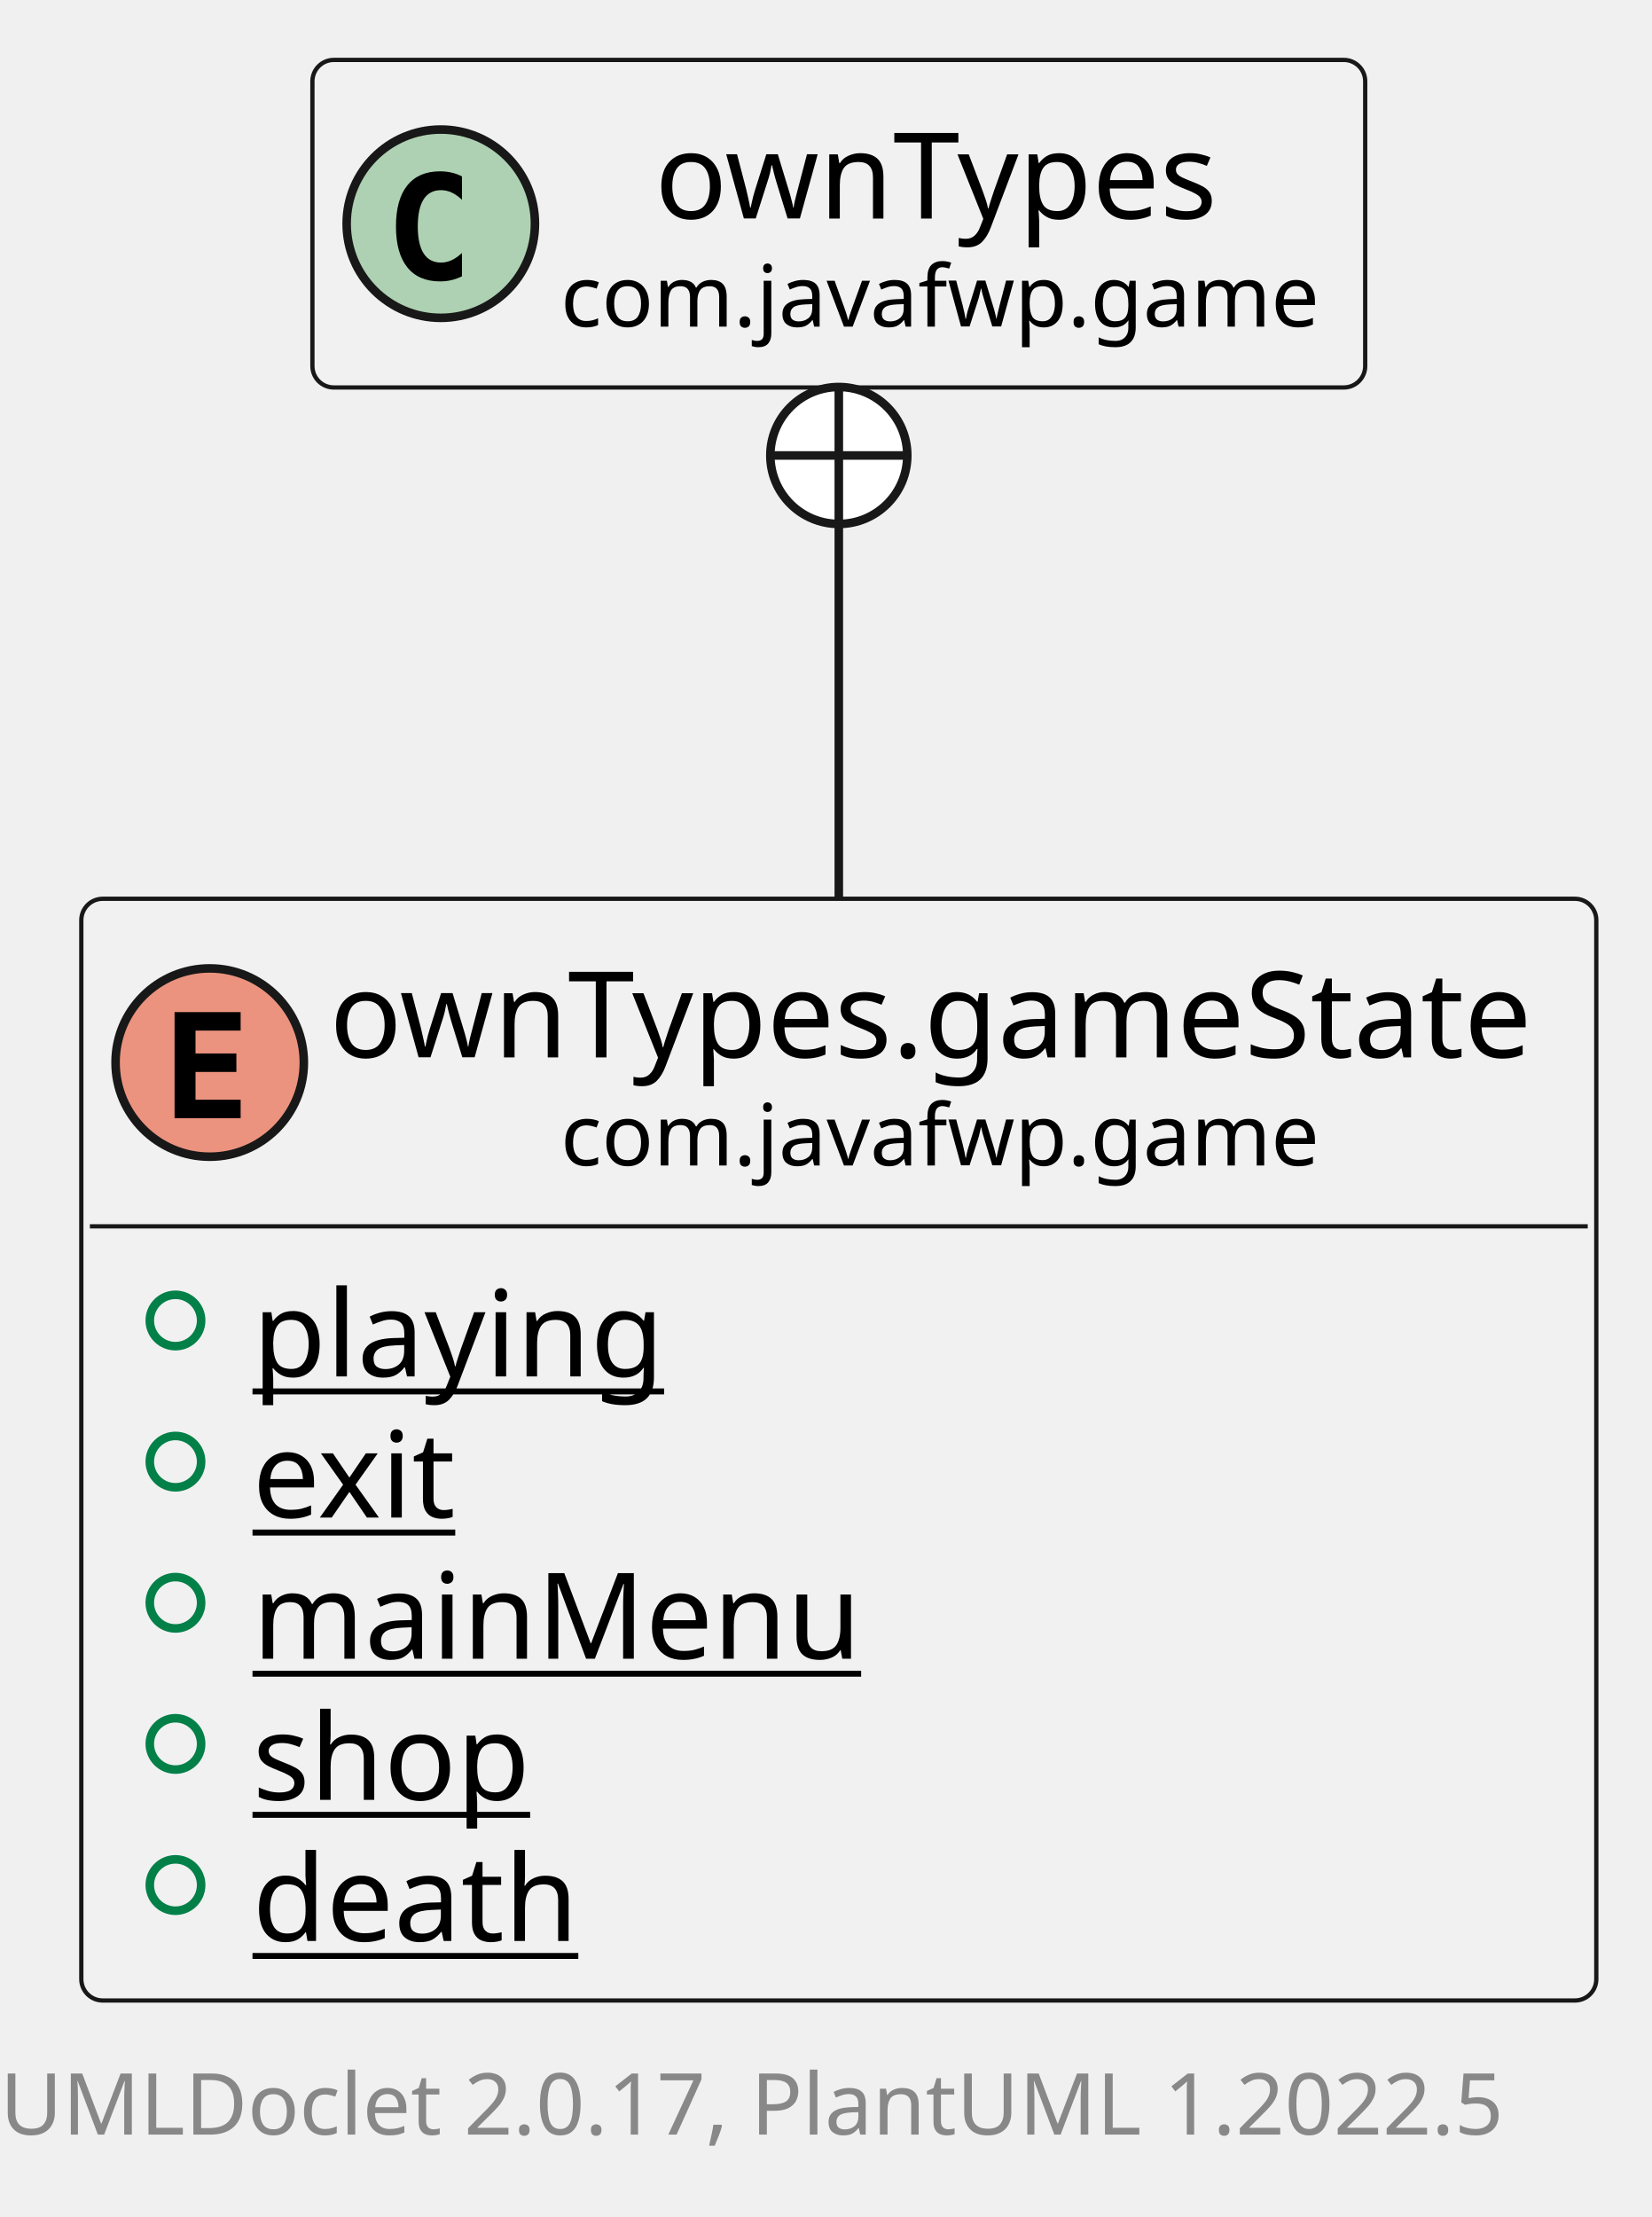
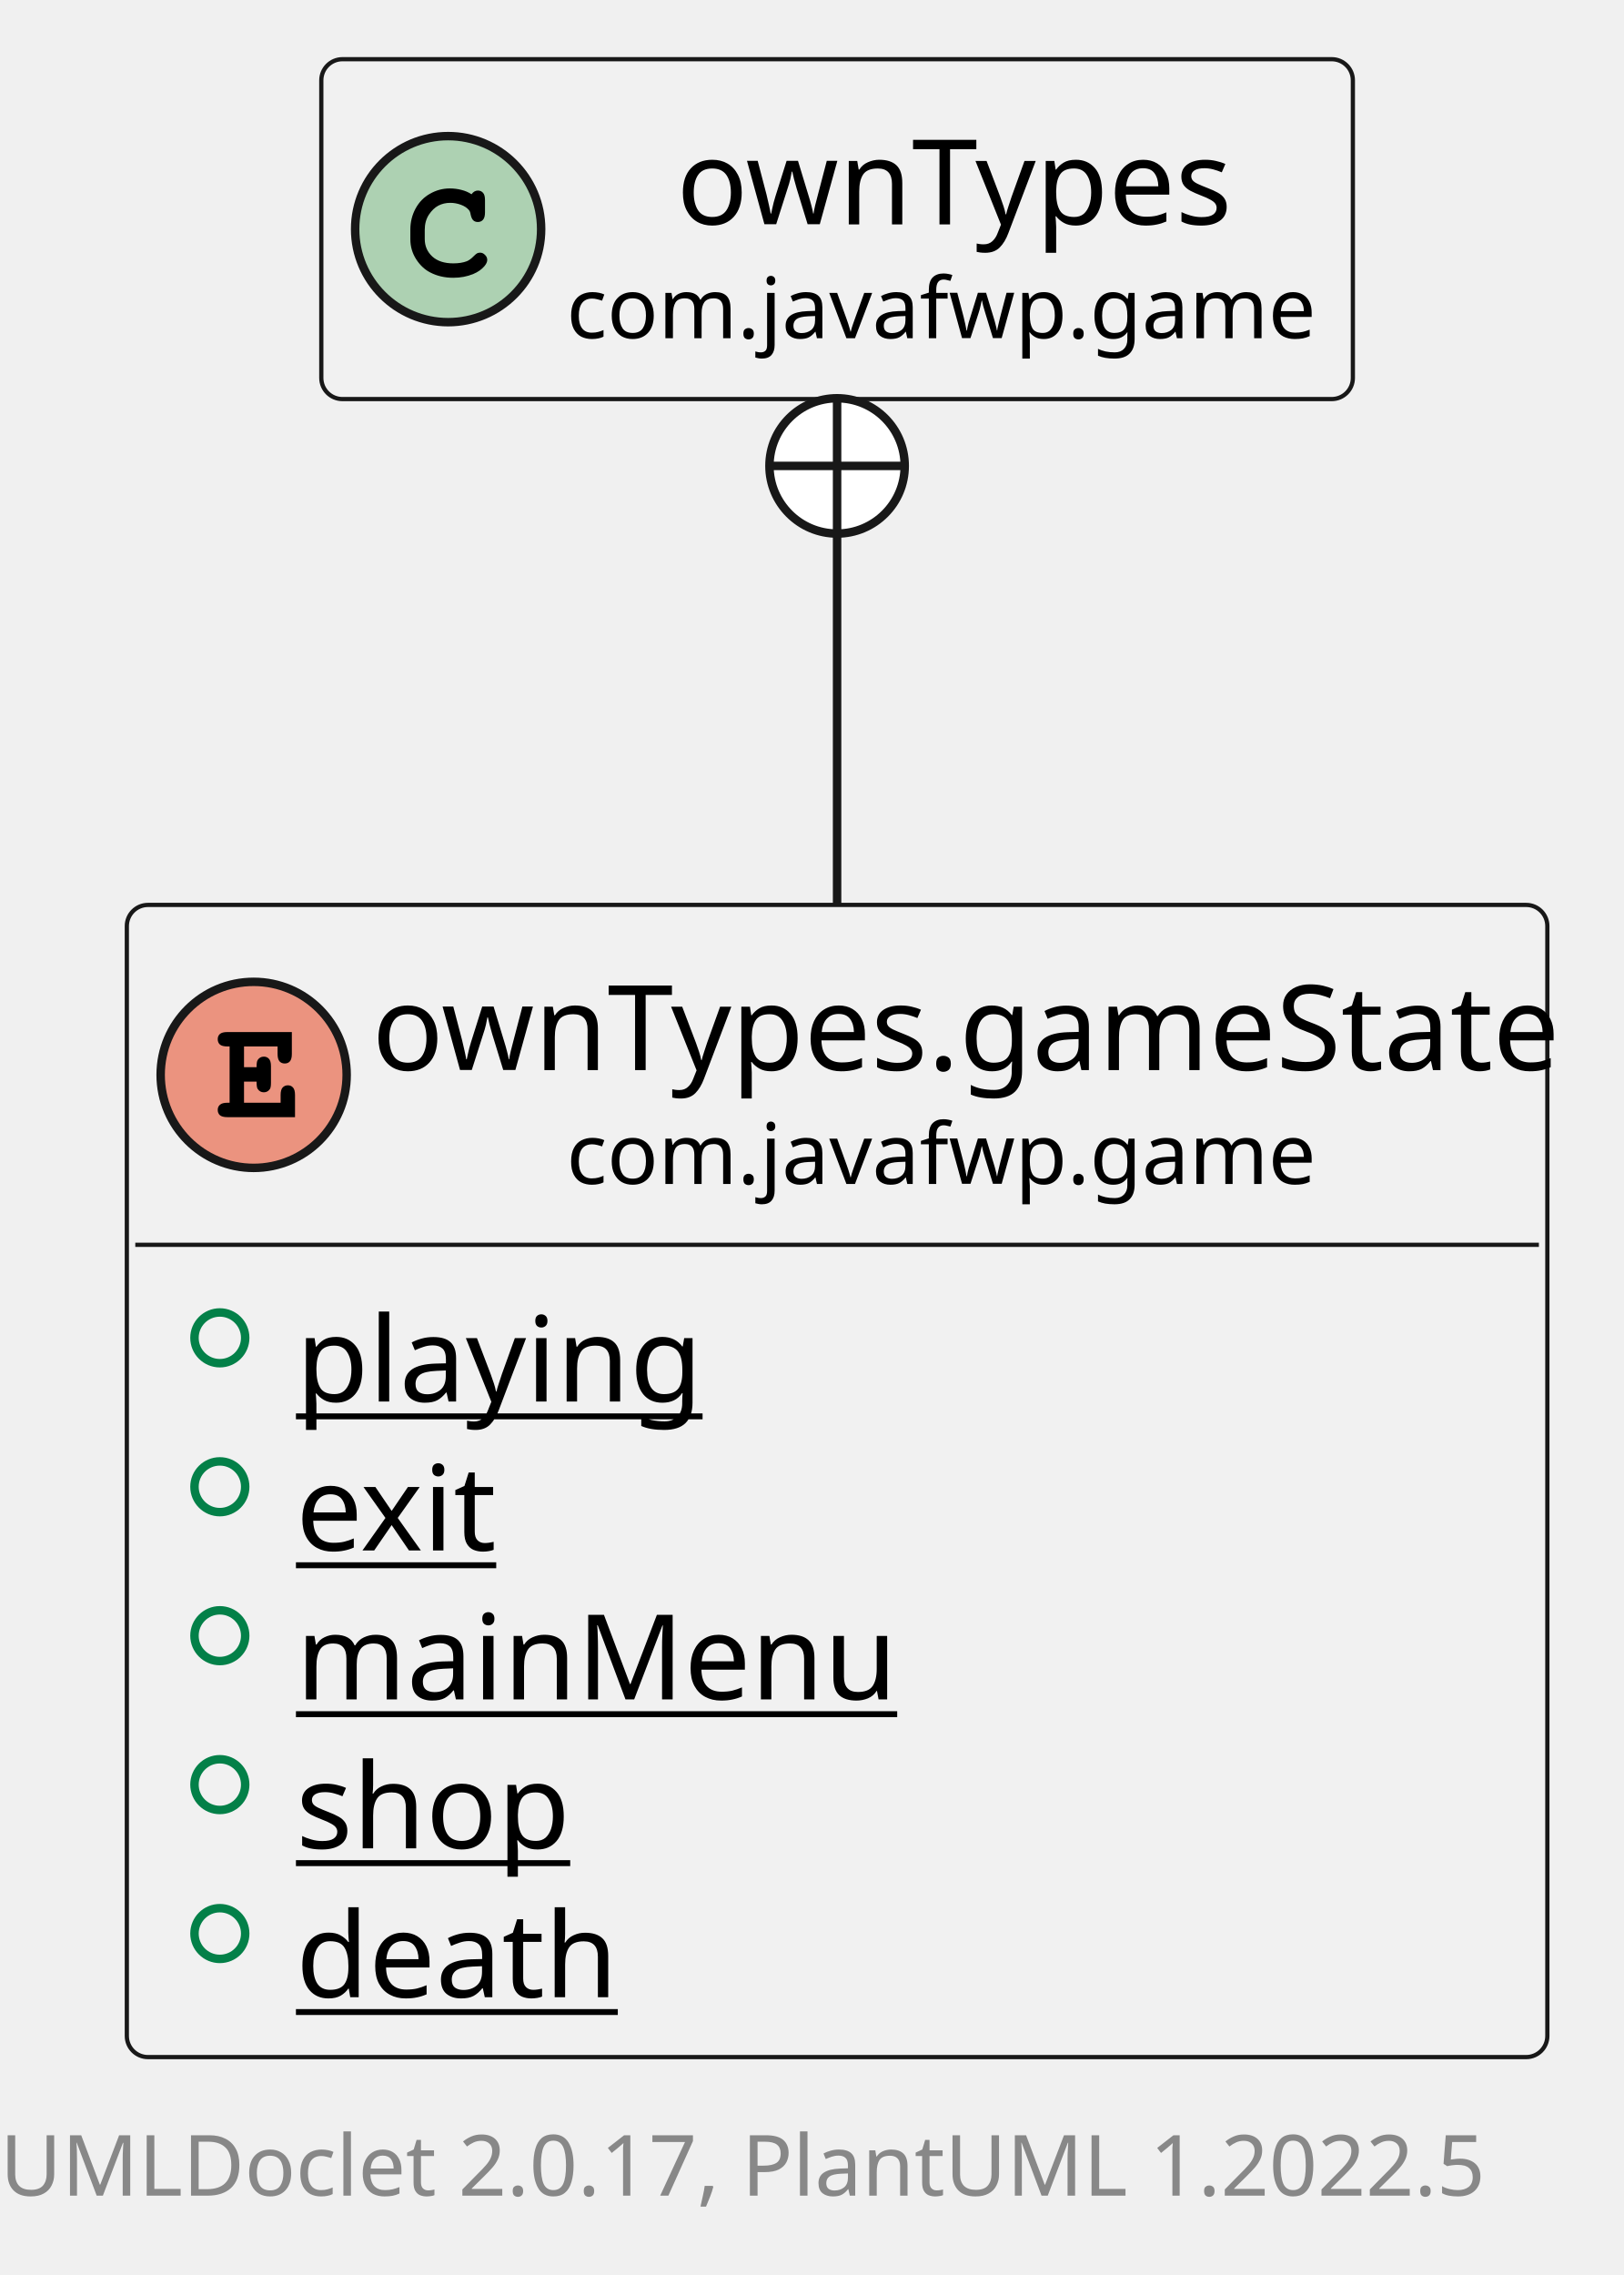
- <svg xmlns="http://www.w3.org/2000/svg" xmlns:xlink="http://www.w3.org/1999/xlink" contentStyleType="text/css" height="259px" preserveAspectRatio="none" style="width:193px;height:259px;background:#FFFFFF;" version="1.1" viewBox="0 0 193 259" width="193px" zoomAndPan="magnify">
+ <svg xmlns="http://www.w3.org/2000/svg" xmlns:xlink="http://www.w3.org/1999/xlink" contentStyleType="text/css" height="269px" preserveAspectRatio="none" style="width:192px;height:269px;background:#FFFFFF;" version="1.1" viewBox="0 0 192 269" width="192px" zoomAndPan="magnify">
  <defs />
  <g>
    <a href="ownTypes.gameState.html" target="_top" title="ownTypes.gameState.html" xlink:actuate="onRequest" xlink:href="ownTypes.gameState.html" xlink:show="new" xlink:title="ownTypes.gameState.html" xlink:type="simple">
      <g id="elem_com.javafwp.game.ownTypes.gameState">
-         <rect codeLine="5" fill="#F1F1F1" height="128.707" id="com.javafwp.game.ownTypes.gameState" rx="2.5" ry="2.5" style="stroke:#181818;stroke-width:0.5;" width="177" x="9.5" y="105" />
-         <ellipse cx="24.5" cy="124.133" fill="#EB937F" rx="11" ry="11" style="stroke:#181818;stroke-width:1.0;" />
-         <path d="M28.114,130.633 L20.395,130.633 L20.395,118.24 L28.114,118.24 L28.114,120.398 L22.843,120.398 L22.843,123.071 L27.616,123.071 L27.616,125.229 L22.843,125.229 L22.843,128.475 L28.114,128.475 Z " fill="#000000" />
-         <text fill="#000000" font-family="sans-serif" font-size="14" lengthAdjust="spacing" textLength="145" x="38.5" y="123.535">ownTypes.gameState</text>
-         <text fill="#000000" font-family="sans-serif" font-size="10" lengthAdjust="spacing" textLength="91" x="65.5" y="136.156">com.javafwp.game</text>
-         <line style="stroke:#181818;stroke-width:0.5;" x1="10.5" x2="185.5" y1="143.266" y2="143.266" />
-         <ellipse cx="20.5" cy="154.266" fill="none" rx="3" ry="3" style="stroke:#038048;stroke-width:1.0;" />
-         <text fill="#000000" font-family="sans-serif" font-size="14" lengthAdjust="spacing" text-decoration="underline" textLength="50" x="29.5" y="160.801">playing</text>
-         <ellipse cx="20.5" cy="170.754" fill="none" rx="3" ry="3" style="stroke:#038048;stroke-width:1.0;" />
-         <text fill="#000000" font-family="sans-serif" font-size="14" lengthAdjust="spacing" text-decoration="underline" textLength="26" x="29.5" y="177.289">exit</text>
-         <ellipse cx="20.5" cy="187.242" fill="none" rx="3" ry="3" style="stroke:#038048;stroke-width:1.0;" />
-         <text fill="#000000" font-family="sans-serif" font-size="14" lengthAdjust="spacing" text-decoration="underline" textLength="72" x="29.5" y="193.777">mainMenu</text>
-         <ellipse cx="20.5" cy="203.731" fill="none" rx="3" ry="3" style="stroke:#038048;stroke-width:1.0;" />
-         <text fill="#000000" font-family="sans-serif" font-size="14" lengthAdjust="spacing" text-decoration="underline" textLength="34" x="29.5" y="210.266">shop</text>
-         <ellipse cx="20.5" cy="220.219" fill="none" rx="3" ry="3" style="stroke:#038048;stroke-width:1.0;" />
-         <text fill="#000000" font-family="sans-serif" font-size="14" lengthAdjust="spacing" text-decoration="underline" textLength="39" x="29.5" y="226.754">death</text>
+         <rect codeLine="5" fill="#F1F1F1" height="136.234" id="com.javafwp.game.ownTypes.gameState" rx="2.5" ry="2.5" style="stroke:#181818;stroke-width:0.5;" width="168" x="15" y="107" />
+         <ellipse cx="30" cy="127.094" fill="#EB937F" rx="11" ry="11" style="stroke:#181818;stroke-width:1.0;" />
+         <path d="M28.859,127.891 L28.859,130.391 L33.188,130.391 L33.188,129.469 Q33.188,128.859 33.422,128.594 Q33.672,128.328 34.047,128.328 Q34.422,128.328 34.656,128.594 Q34.891,128.859 34.891,129.469 L34.891,132.094 L26.891,132.094 Q26.266,132.094 26,131.859 Q25.75,131.625 25.75,131.234 Q25.75,130.859 26.016,130.625 Q26.281,130.391 26.891,130.391 L27.156,130.391 L27.156,123.734 L26.891,123.734 Q26.266,123.734 26,123.5 Q25.75,123.266 25.75,122.875 Q25.75,122.5 26,122.266 Q26.266,122.031 26.891,122.031 L34.516,122.031 L34.516,124.625 Q34.516,125.234 34.281,125.5 Q34.062,125.75 33.672,125.75 Q33.297,125.75 33.062,125.5 Q32.828,125.234 32.828,124.625 L32.828,123.734 L28.859,123.734 L28.859,126.188 L30.344,126.188 Q30.344,125.531 30.469,125.344 Q30.734,124.938 31.203,124.938 Q31.578,124.938 31.812,125.203 Q32.047,125.453 32.047,126.062 L32.047,128.031 Q32.047,128.578 31.922,128.766 Q31.656,129.156 31.203,129.156 Q30.734,129.156 30.469,128.75 Q30.344,128.562 30.344,127.891 L28.859,127.891 Z " fill="#000000" />
+         <text fill="#000000" font-family="sans-serif" font-size="14" lengthAdjust="spacing" textLength="136" x="44" y="126.533">ownTypes.gameState</text>
+         <text fill="#000000" font-family="sans-serif" font-size="10" lengthAdjust="spacing" textLength="90" x="67" y="139.99">com.javafwp.game</text>
+         <line style="stroke:#181818;stroke-width:0.5;" x1="16" x2="182" y1="147.188" y2="147.188" />
+         <ellipse cx="26" cy="158.188" fill="none" rx="3" ry="3" style="stroke:#038048;stroke-width:1.0;" />
+         <text fill="#000000" font-family="sans-serif" font-size="14" lengthAdjust="spacing" text-decoration="underline" textLength="45" x="35" y="165.721">playing</text>
+         <ellipse cx="26" cy="175.797" fill="none" rx="3" ry="3" style="stroke:#038048;stroke-width:1.0;" />
+         <text fill="#000000" font-family="sans-serif" font-size="14" lengthAdjust="spacing" text-decoration="underline" textLength="21" x="35" y="183.33">exit</text>
+         <ellipse cx="26" cy="193.406" fill="none" rx="3" ry="3" style="stroke:#038048;stroke-width:1.0;" />
+         <text fill="#000000" font-family="sans-serif" font-size="14" lengthAdjust="spacing" text-decoration="underline" textLength="65" x="35" y="200.94">mainMenu</text>
+         <ellipse cx="26" cy="211.016" fill="none" rx="3" ry="3" style="stroke:#038048;stroke-width:1.0;" />
+         <text fill="#000000" font-family="sans-serif" font-size="14" lengthAdjust="spacing" text-decoration="underline" textLength="31" x="35" y="218.549">shop</text>
+         <ellipse cx="26" cy="228.625" fill="none" rx="3" ry="3" style="stroke:#038048;stroke-width:1.0;" />
+         <text fill="#000000" font-family="sans-serif" font-size="14" lengthAdjust="spacing" text-decoration="underline" textLength="36" x="35" y="236.158">death</text>
      </g>
    </a>
    <a href="ownTypes.html" target="_top" title="ownTypes.html" xlink:actuate="onRequest" xlink:href="ownTypes.html" xlink:show="new" xlink:title="ownTypes.html" xlink:type="simple">
      <g id="elem_com.javafwp.game.ownTypes">
-         <rect codeLine="13" fill="#F1F1F1" height="38.266" id="com.javafwp.game.ownTypes" rx="2.5" ry="2.5" style="stroke:#181818;stroke-width:0.5;" width="123" x="36.5" y="7" />
-         <ellipse cx="51.5" cy="26.133" fill="#ADD1B2" rx="11" ry="11" style="stroke:#181818;stroke-width:1.0;" />
-         <path d="M53.973,32.276 Q53.392,32.575 52.753,32.724 Q52.114,32.873 51.408,32.873 Q48.901,32.873 47.581,31.222 Q46.262,29.57 46.262,26.449 Q46.262,23.319 47.581,21.668 Q48.901,20.016 51.408,20.016 Q52.114,20.016 52.761,20.165 Q53.409,20.314 53.973,20.613 L53.973,23.336 Q53.342,22.755 52.749,22.485 Q52.155,22.215 51.524,22.215 Q50.18,22.215 49.495,23.282 Q48.81,24.349 48.81,26.449 Q48.81,28.541 49.495,29.607 Q50.18,30.674 51.524,30.674 Q52.155,30.674 52.749,30.404 Q53.342,30.134 53.973,29.553 Z " fill="#000000" />
-         <text fill="#000000" font-family="sans-serif" font-size="14" lengthAdjust="spacing" textLength="69" x="76.5" y="25.535">ownTypes</text>
-         <text fill="#000000" font-family="sans-serif" font-size="10" lengthAdjust="spacing" textLength="91" x="65.5" y="38.156">com.javafwp.game</text>
+         <rect codeLine="13" fill="#F1F1F1" height="40.188" id="com.javafwp.game.ownTypes" rx="2.5" ry="2.5" style="stroke:#181818;stroke-width:0.5;" width="122" x="38" y="7" />
+         <ellipse cx="53" cy="27.094" fill="#ADD1B2" rx="11" ry="11" style="stroke:#181818;stroke-width:1.0;" />
+         <path d="M55.766,22.969 Q55.922,22.75 56.109,22.641 Q56.297,22.531 56.516,22.531 Q56.891,22.531 57.125,22.797 Q57.359,23.047 57.359,23.656 L57.359,25.109 Q57.359,25.719 57.125,25.984 Q56.891,26.25 56.516,26.25 Q56.172,26.25 55.969,26.047 Q55.766,25.859 55.656,25.344 Q55.609,24.984 55.422,24.797 Q55.094,24.422 54.484,24.203 Q53.875,23.984 53.25,23.984 Q52.484,23.984 51.844,24.312 Q51.219,24.641 50.719,25.391 Q50.234,26.141 50.234,27.172 L50.234,28.266 Q50.234,29.5 51.125,30.328 Q52.016,31.141 53.609,31.141 Q54.547,31.141 55.203,30.891 Q55.594,30.734 56.016,30.297 Q56.281,30.031 56.422,29.953 Q56.578,29.875 56.781,29.875 Q57.109,29.875 57.359,30.141 Q57.625,30.391 57.625,30.734 Q57.625,31.078 57.281,31.484 Q56.781,32.062 55.984,32.391 Q54.906,32.844 53.609,32.844 Q52.094,32.844 50.891,32.219 Q49.906,31.719 49.219,30.656 Q48.531,29.578 48.531,28.297 L48.531,27.141 Q48.531,25.812 49.141,24.672 Q49.766,23.516 50.859,22.906 Q51.953,22.281 53.188,22.281 Q53.922,22.281 54.562,22.453 Q55.219,22.609 55.766,22.969 Z " fill="#000000" />
+         <text fill="#000000" font-family="sans-serif" font-size="14" lengthAdjust="spacing" textLength="64" x="80" y="26.533">ownTypes</text>
+         <text fill="#000000" font-family="sans-serif" font-size="10" lengthAdjust="spacing" textLength="90" x="67" y="39.99">com.javafwp.game</text>
      </g>
    </a>
    <g id="link_com.javafwp.game.ownTypes_com.javafwp.game.ownTypes.gameState">
-       <path codeLine="15" d="M98,60.52 C98,73.81 98,89.56 98,104.86 " fill="none" id="com.javafwp.game.ownTypes-backto-com.javafwp.game.ownTypes.gameState" style="stroke:#181818;stroke-width:1.0;" />
-       <ellipse cx="98" cy="53.21" fill="#FFFFFF" rx="8" ry="8" style="stroke:#181818;stroke-width:1.0;" />
-       <line style="stroke:#181818;stroke-width:1.0;" x1="98" x2="98" y1="61.21" y2="45.21" />
-       <line style="stroke:#181818;stroke-width:1.0;" x1="90" x2="106" y1="53.21" y2="53.21" />
+       <path codeLine="15" d="M99,62.49 C99,75.82 99,91.56 99,106.95 " fill="none" id="com.javafwp.game.ownTypes-backto-com.javafwp.game.ownTypes.gameState" style="stroke:#181818;stroke-width:1.0;" />
+       <ellipse cx="99" cy="55.09" fill="#FFFFFF" rx="8" ry="8" style="stroke:#181818;stroke-width:1.0;" />
+       <line style="stroke:#181818;stroke-width:1.0;" x1="99" x2="99" y1="63.09" y2="47.09" />
+       <line style="stroke:#181818;stroke-width:1.0;" x1="91" x2="107" y1="55.09" y2="55.09" />
    </g>
-     <rect height="11.777" style="stroke:#00000000;stroke-width:1.0;fill:none;" width="182" x="0" y="239.707" />
-     <text fill="#888888" font-family="sans-serif" font-size="10" lengthAdjust="spacing" textLength="182" x="0" y="249.375">UMLDoclet 2.0.17, PlantUML 1.2022.5</text>
+     <rect height="12.578" style="stroke:#00000000;stroke-width:1.0;fill:none;" width="184" x="0" y="249.234" />
+     <text fill="#888888" font-family="sans-serif" font-size="10" lengthAdjust="spacing" textLength="184" x="0" y="259.615">UMLDoclet 2.0.17, PlantUML 1.2022.5</text>
  </g>
</svg>
